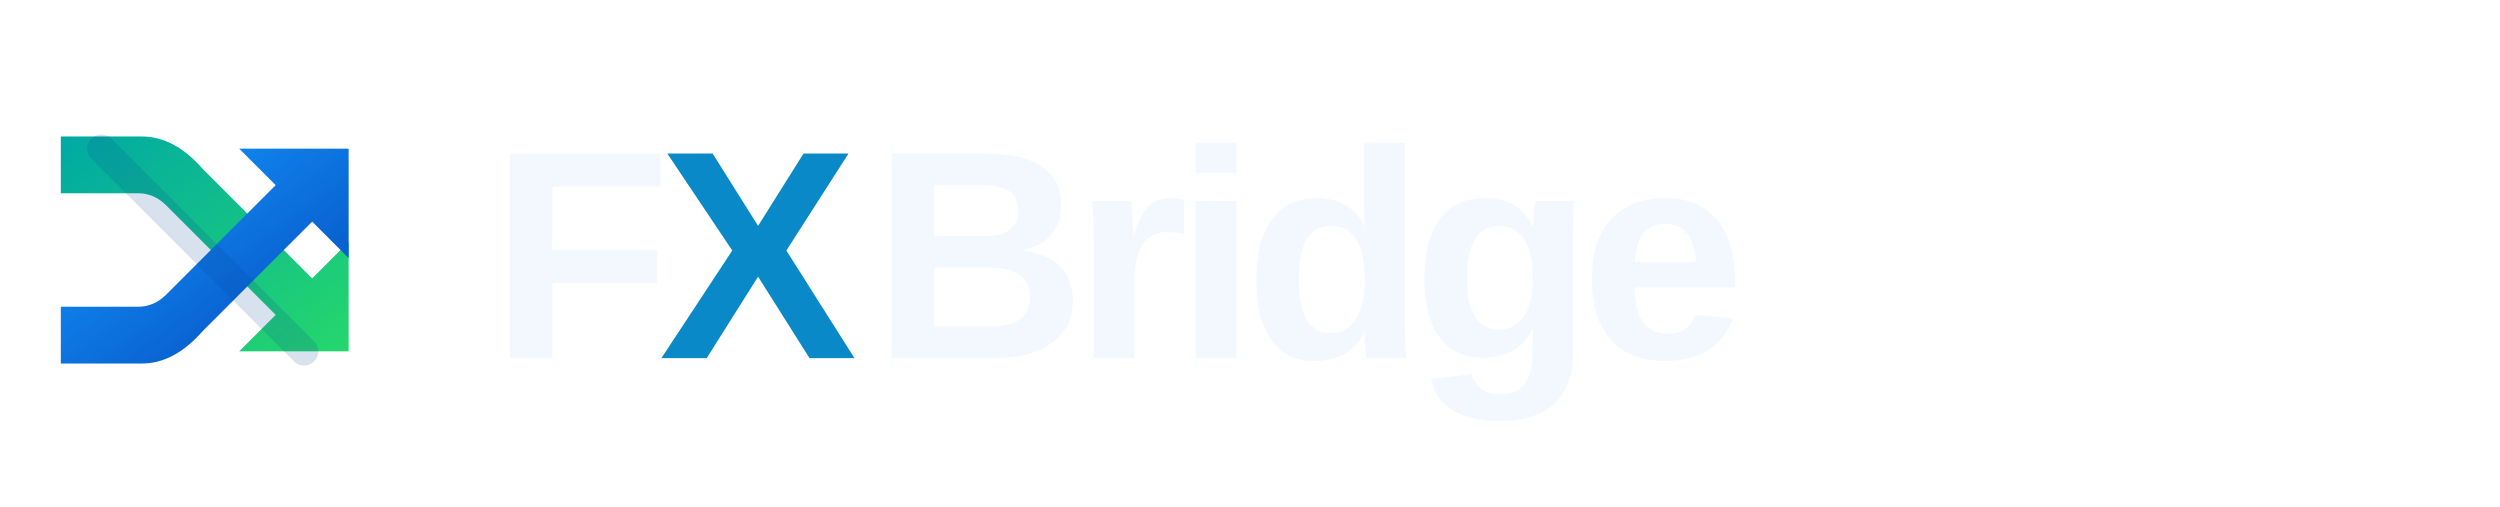
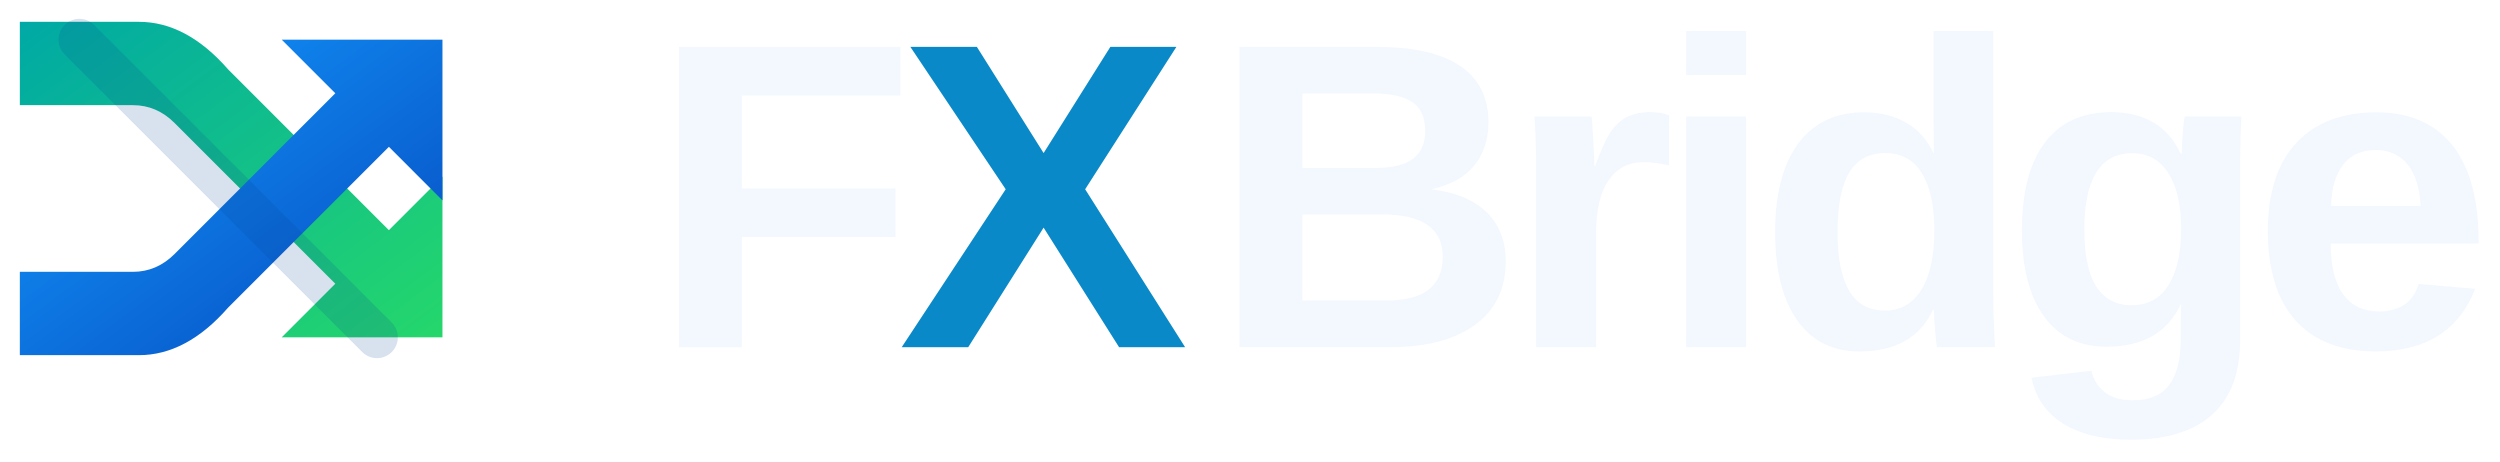
- <svg xmlns="http://www.w3.org/2000/svg" width="740" height="150" viewBox="0 0 740 150" role="img" aria-label="FXBridge logo">
+ <svg xmlns="http://www.w3.org/2000/svg" width="504" height="93" viewBox="14 36 504 93" role="img" aria-label="FXBridge logo">
  <svg x="0" y="14" width="120" height="120" viewBox="0 0 100 100">
    <defs>
      <linearGradient id="blue" x1="0" y1="0" x2="1" y2="1">
        <stop stop-color="#139CFF" />
        <stop offset="1" stop-color="#0649BE" />
      </linearGradient>
      <linearGradient id="green" x1="0" y1="0" x2="1" y2="1">
        <stop stop-color="#00A9A5" />
        <stop offset="1" stop-color="#25D76B" />
      </linearGradient>
    </defs>
    <path d="M15 22 H35 Q43 22 50 30 L77 57 L86 48 V75 L59 75 L68 66 L41 39 Q38 36 34 36 H15 Z" fill="url(#green)" />
    <path d="M15 78 H35 Q43 78 50 70 L77 43 L86 52 V25 L59 25 L68 34 L41 61 Q38 64 34 64 H15 Z" fill="url(#blue)" />
    <path d="M25 25 L75 75" stroke="#063D92" stroke-width="7" stroke-linecap="round" opacity=".16" />
  </svg>
  <text x="145" y="106" font-family="Arial, Helvetica, sans-serif" font-size="88" font-weight="750" letter-spacing="-4" fill="#F3F8FF">F</text>
  <text x="195" y="106" font-family="Arial, Helvetica, sans-serif" font-size="88" font-weight="750" fill="#0989C7">X</text>
  <text x="258" y="106" font-family="Arial, Helvetica, sans-serif" font-size="88" font-weight="650" letter-spacing="-4" fill="#F3F8FF">Bridge</text>
</svg>
